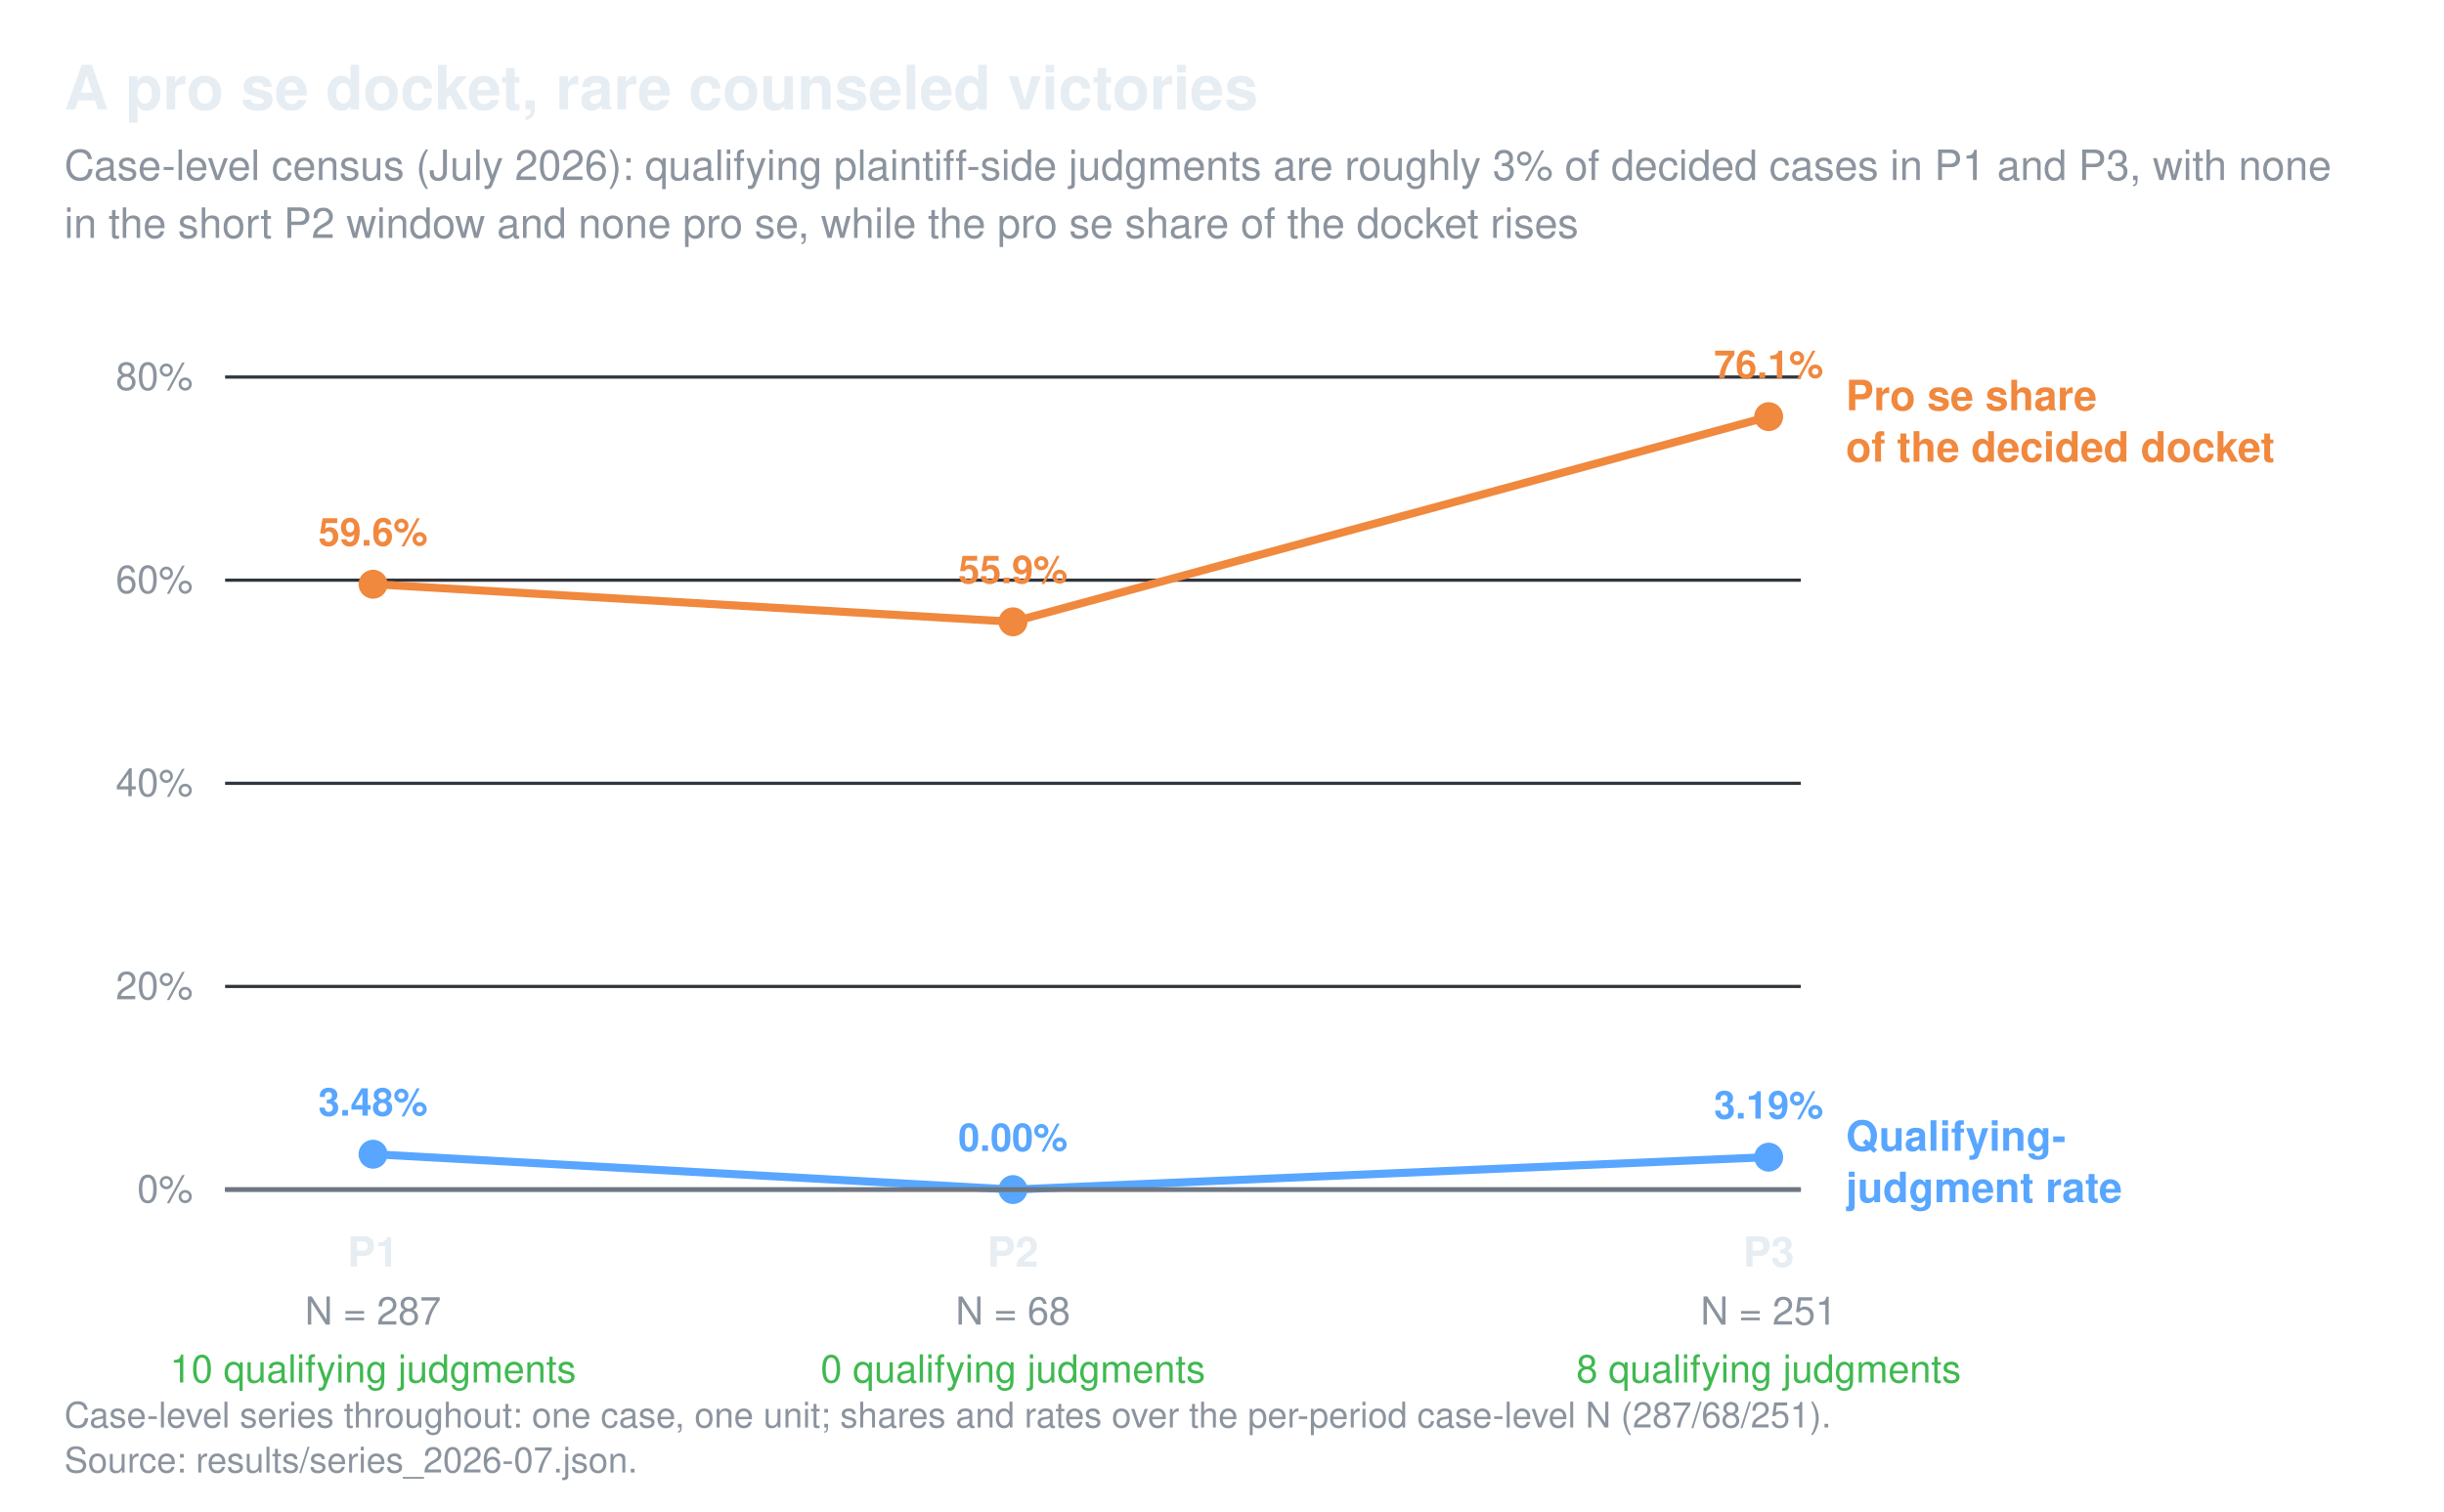
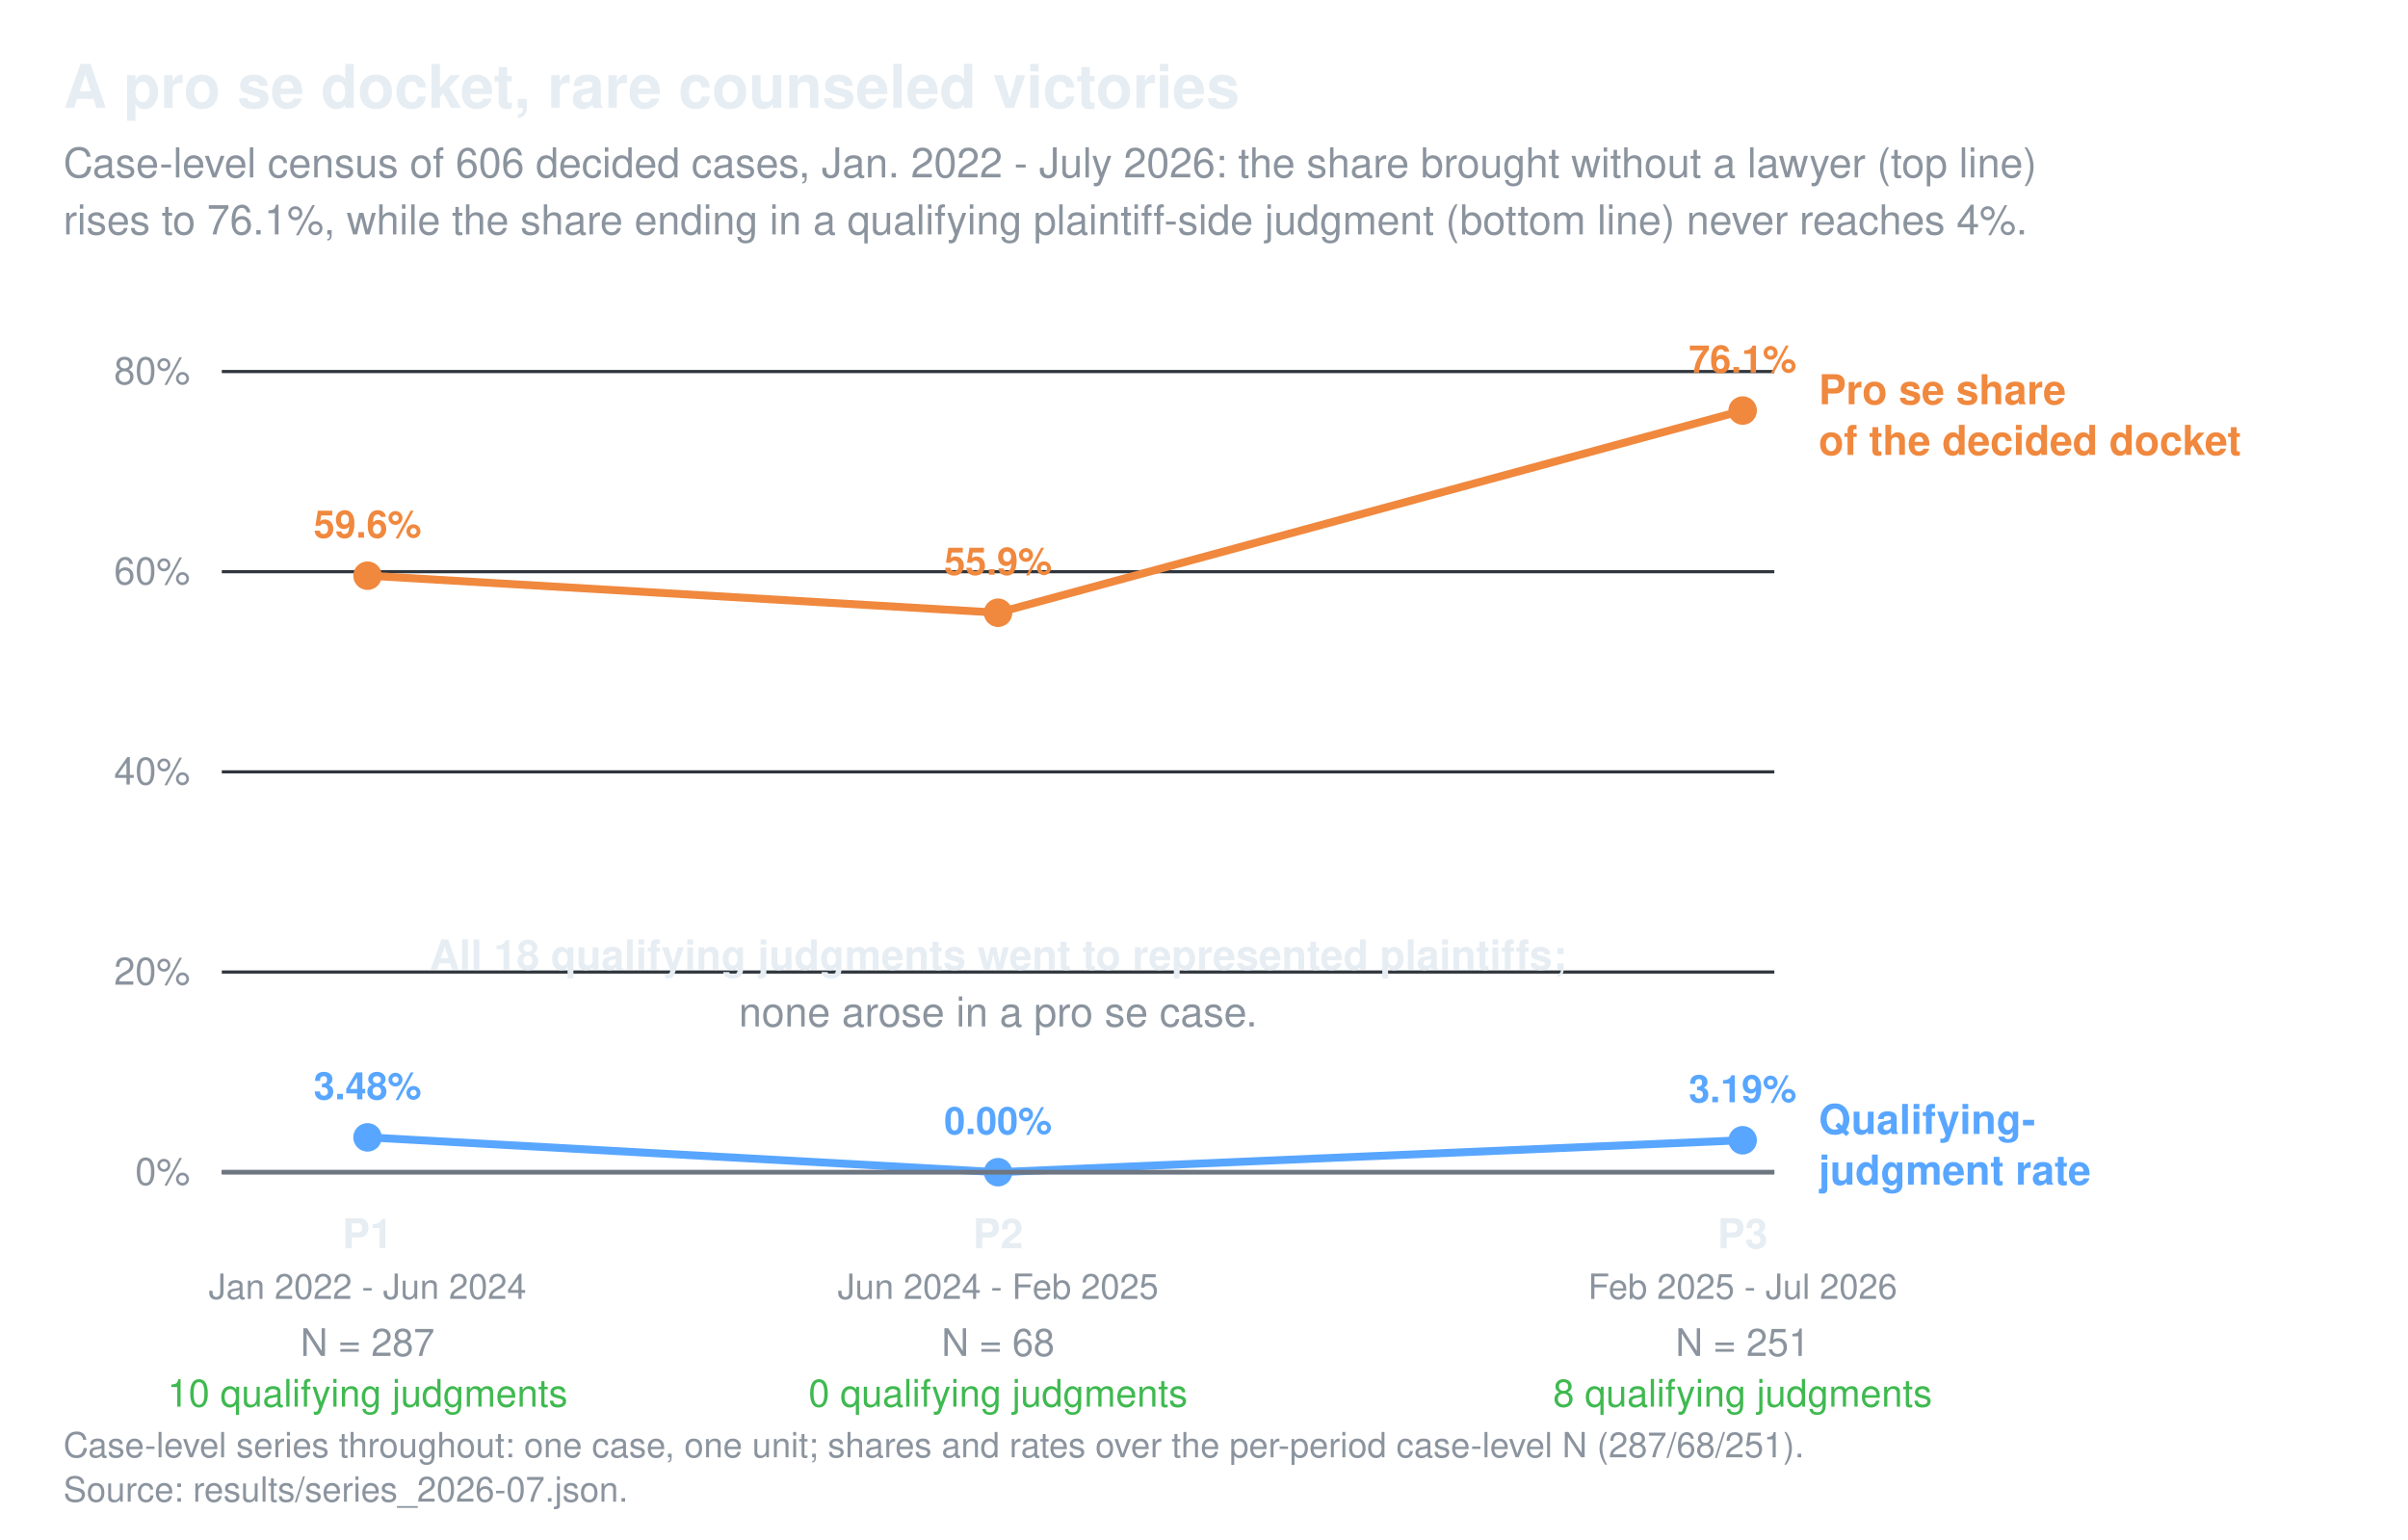
- <svg xmlns="http://www.w3.org/2000/svg" viewBox="0 0 760 470" width="760" height="470" role="img">
+ <svg xmlns="http://www.w3.org/2000/svg" viewBox="0 0 760 486" width="760" height="486" role="img">
  <g font-family="Helvetica, Arial, sans-serif">
    <text x="20" y="34" font-size="19" fill="#e6edf3" text-anchor="start" font-weight="bold">A pro se docket, rare counseled victories</text>
-     <text x="20" y="56" font-size="13" fill="#8b949e" text-anchor="start">Case-level census (July 2026): qualifying plaintiff-side judgments are roughly 3% of decided cases in P1 and P3, with none</text>
-     <text x="20" y="74" font-size="13" fill="#8b949e" text-anchor="start">in the short P2 window and none pro se, while the pro se share of the docket rises</text>
+     <text x="20" y="56" font-size="13" fill="#8b949e" text-anchor="start">Case-level census of 606 decided cases, Jan. 2022 - July 2026: the share brought without a lawyer (top line)</text>
+     <text x="20" y="74" font-size="13" fill="#8b949e" text-anchor="start">rises to 76.1%, while the share ending in a qualifying plaintiff-side judgment (bottom line) never reaches 4%.</text>
    <line x1="70" y1="370.0" x2="560" y2="370.0" stroke="#30363d" stroke-width="1" />
    <text x="60" y="374.0" font-size="12" fill="#8b949e" text-anchor="end">0%</text>
    <line x1="70" y1="306.818" x2="560" y2="306.818" stroke="#30363d" stroke-width="1" />
    <text x="60" y="310.818" font-size="12" fill="#8b949e" text-anchor="end">20%</text>
    <line x1="70" y1="243.636" x2="560" y2="243.636" stroke="#30363d" stroke-width="1" />
    <text x="60" y="247.636" font-size="12" fill="#8b949e" text-anchor="end">40%</text>
    <line x1="70" y1="180.455" x2="560" y2="180.455" stroke="#30363d" stroke-width="1" />
    <text x="60" y="184.455" font-size="12" fill="#8b949e" text-anchor="end">60%</text>
    <line x1="70" y1="117.273" x2="560" y2="117.273" stroke="#30363d" stroke-width="1" />
    <text x="60" y="121.273" font-size="12" fill="#8b949e" text-anchor="end">80%</text>
    <text x="116" y="394" font-size="13" fill="#e6edf3" text-anchor="middle" font-weight="bold">P1</text>
-     <text x="116" y="412" font-size="12" fill="#8b949e" text-anchor="middle">N = 287</text>
-     <text x="116" y="430" font-size="12" fill="#3fb950" text-anchor="middle">10 qualifying judgments</text>
+     <text x="116" y="410" font-size="11" fill="#8b949e" text-anchor="middle">Jan 2022 - Jun 2024</text>
+     <text x="116" y="428" font-size="12" fill="#8b949e" text-anchor="middle">N = 287</text>
+     <text x="116" y="444" font-size="12" fill="#3fb950" text-anchor="middle">10 qualifying judgments</text>
    <text x="315.0" y="394" font-size="13" fill="#e6edf3" text-anchor="middle" font-weight="bold">P2</text>
-     <text x="315.0" y="412" font-size="12" fill="#8b949e" text-anchor="middle">N = 68</text>
-     <text x="315.0" y="430" font-size="12" fill="#3fb950" text-anchor="middle">0 qualifying judgments</text>
+     <text x="315.0" y="410" font-size="11" fill="#8b949e" text-anchor="middle">Jun 2024 - Feb 2025</text>
+     <text x="315.0" y="428" font-size="12" fill="#8b949e" text-anchor="middle">N = 68</text>
+     <text x="315.0" y="444" font-size="12" fill="#3fb950" text-anchor="middle">0 qualifying judgments</text>
    <text x="550" y="394" font-size="13" fill="#e6edf3" text-anchor="middle" font-weight="bold">P3</text>
-     <text x="550" y="412" font-size="12" fill="#8b949e" text-anchor="middle">N = 251</text>
-     <text x="550" y="430" font-size="12" fill="#3fb950" text-anchor="middle">8 qualifying judgments</text>
+     <text x="550" y="410" font-size="11" fill="#8b949e" text-anchor="middle">Feb 2025 - Jul 2026</text>
+     <text x="550" y="428" font-size="12" fill="#8b949e" text-anchor="middle">N = 251</text>
+     <text x="550" y="444" font-size="12" fill="#3fb950" text-anchor="middle">8 qualifying judgments</text>
    <polyline points="116.0,181.7 315.0,193.4 550.0,129.6" fill="none" stroke="#f0883e" stroke-width="2.5" />
    <circle cx="116" cy="181.718" r="4.5" fill="#f0883e" />
    <text x="116" y="169.718" font-size="12" fill="#f0883e" text-anchor="middle" font-weight="bold">59.6%</text>
    <circle cx="315.0" cy="193.407" r="4.5" fill="#f0883e" />
    <text x="315.0" y="181.407" font-size="12" fill="#f0883e" text-anchor="middle" font-weight="bold">55.9%</text>
    <circle cx="550" cy="129.593" r="4.5" fill="#f0883e" />
    <text x="550" y="117.593" font-size="12" fill="#f0883e" text-anchor="middle" font-weight="bold">76.1%</text>
    <text x="574" y="127.593" font-size="13" fill="#f0883e" text-anchor="start" font-weight="bold">Pro se share</text>
    <text x="574" y="143.593" font-size="13" fill="#f0883e" text-anchor="start" font-weight="bold">of the decided docket</text>
    <polyline points="116.0,359.0 315.0,370.0 550.0,359.9" fill="none" stroke="#58a6ff" stroke-width="2.5" />
    <circle cx="116" cy="359.006" r="4.5" fill="#58a6ff" />
    <text x="116" y="347.006" font-size="12" fill="#58a6ff" text-anchor="middle" font-weight="bold">3.48%</text>
    <circle cx="315.0" cy="370.0" r="4.5" fill="#58a6ff" />
    <text x="315.0" y="358.0" font-size="12" fill="#58a6ff" text-anchor="middle" font-weight="bold">0.00%</text>
    <circle cx="550" cy="359.923" r="4.5" fill="#58a6ff" />
    <text x="550" y="347.923" font-size="12" fill="#58a6ff" text-anchor="middle" font-weight="bold">3.19%</text>
    <text x="574" y="357.923" font-size="13" fill="#58a6ff" text-anchor="start" font-weight="bold">Qualifying-</text>
    <text x="574" y="373.923" font-size="13" fill="#58a6ff" text-anchor="start" font-weight="bold">judgment rate</text>
+     <text x="315.0" y="306" font-size="13" fill="#e6edf3" text-anchor="middle" font-weight="bold">All 18 qualifying judgments went to represented plaintiffs;</text>
+     <text x="315.0" y="324" font-size="13" fill="#8b949e" text-anchor="middle">none arose in a pro se case.</text>
    <line x1="70" y1="370" x2="560" y2="370" stroke="#6e7681" stroke-width="1.5" />
-     <text x="20" y="444" font-size="11" fill="#8b949e" text-anchor="start">Case-level series throughout: one case, one unit; shares and rates over the per-period case-level N (287/68/251).</text>
-     <text x="20" y="458" font-size="11" fill="#8b949e" text-anchor="start">Source: results/series_2026-07.json.</text>
+     <text x="20" y="460" font-size="11" fill="#8b949e" text-anchor="start">Case-level series throughout: one case, one unit; shares and rates over the per-period case-level N (287/68/251).</text>
+     <text x="20" y="474" font-size="11" fill="#8b949e" text-anchor="start">Source: results/series_2026-07.json.</text>
  </g>
</svg>
